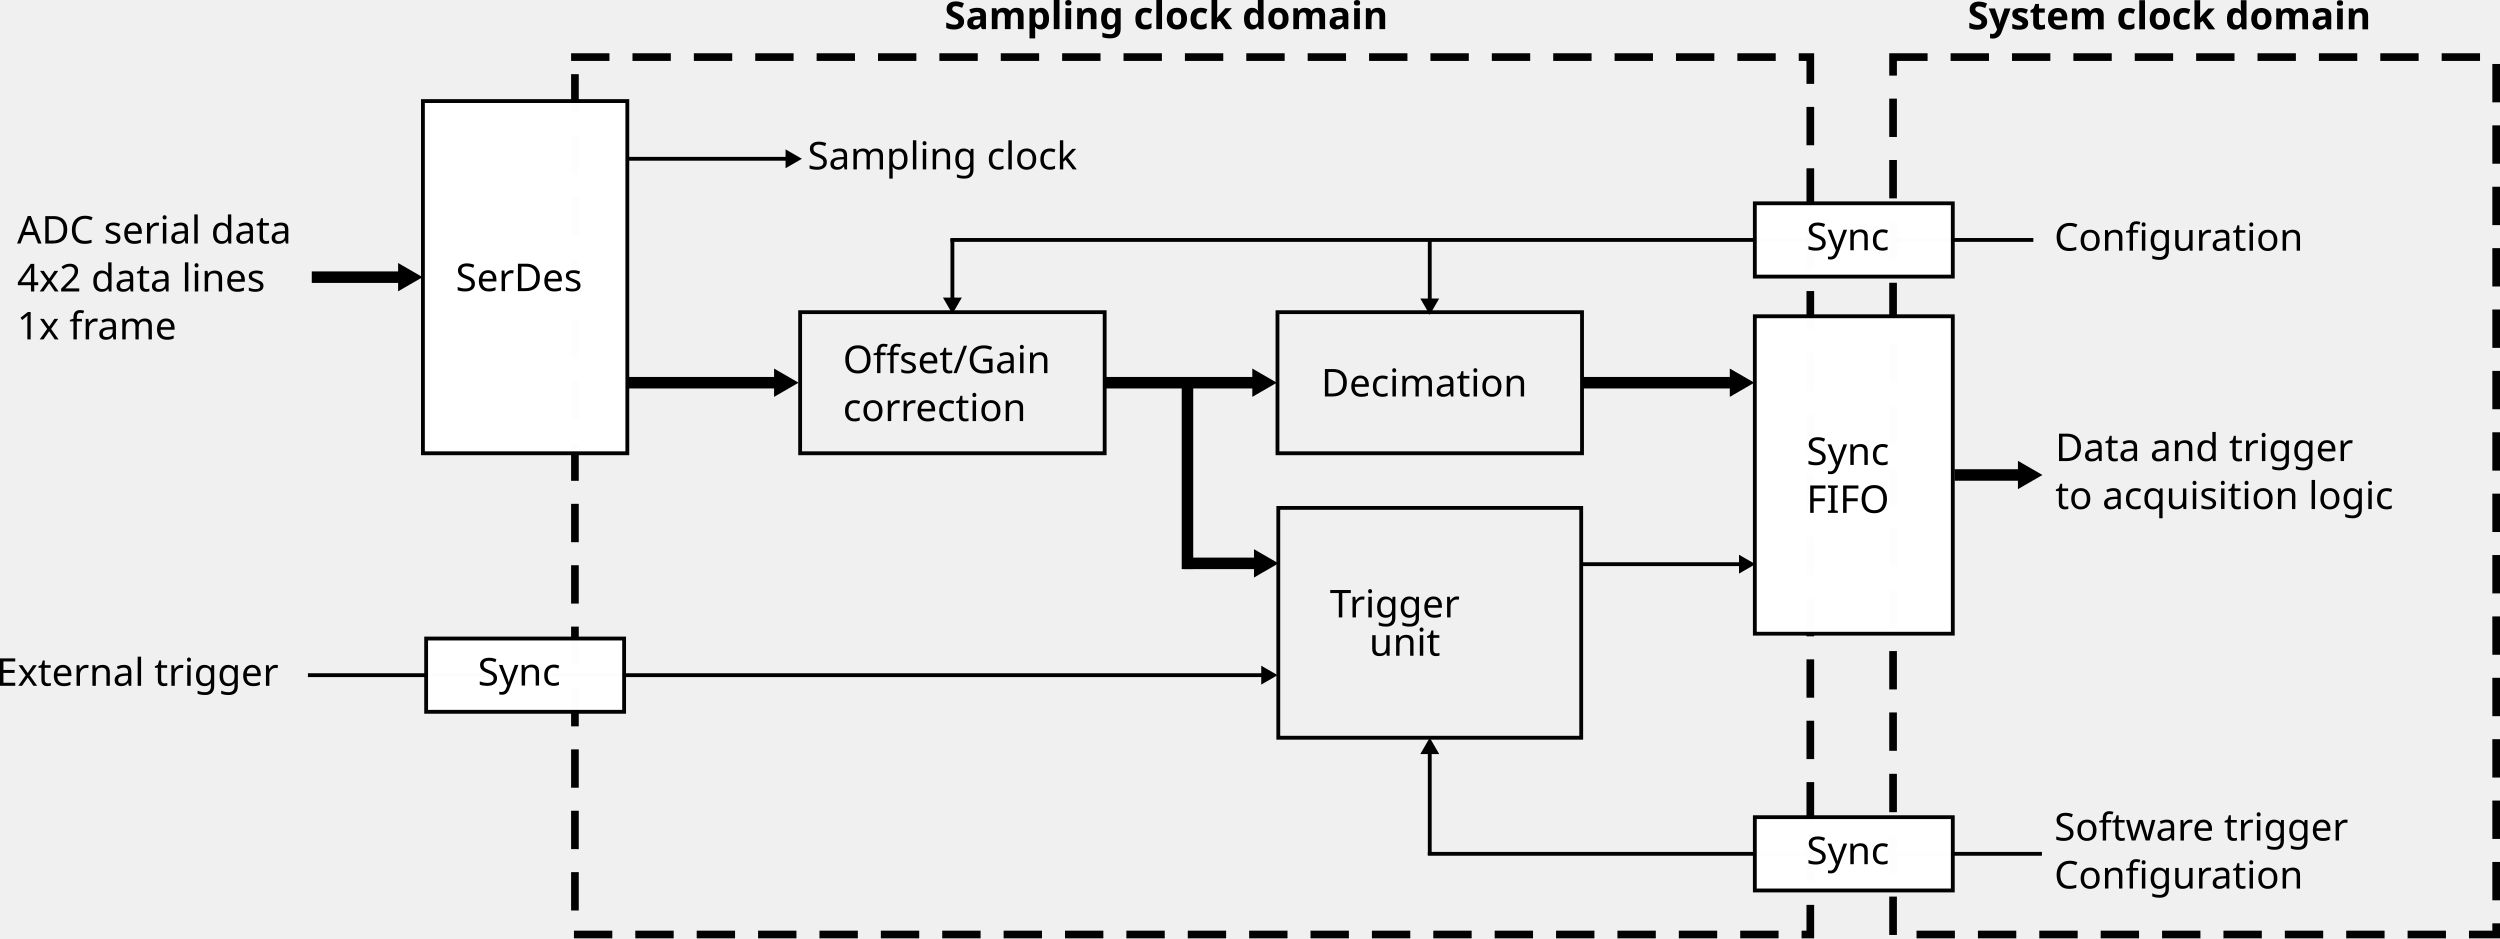
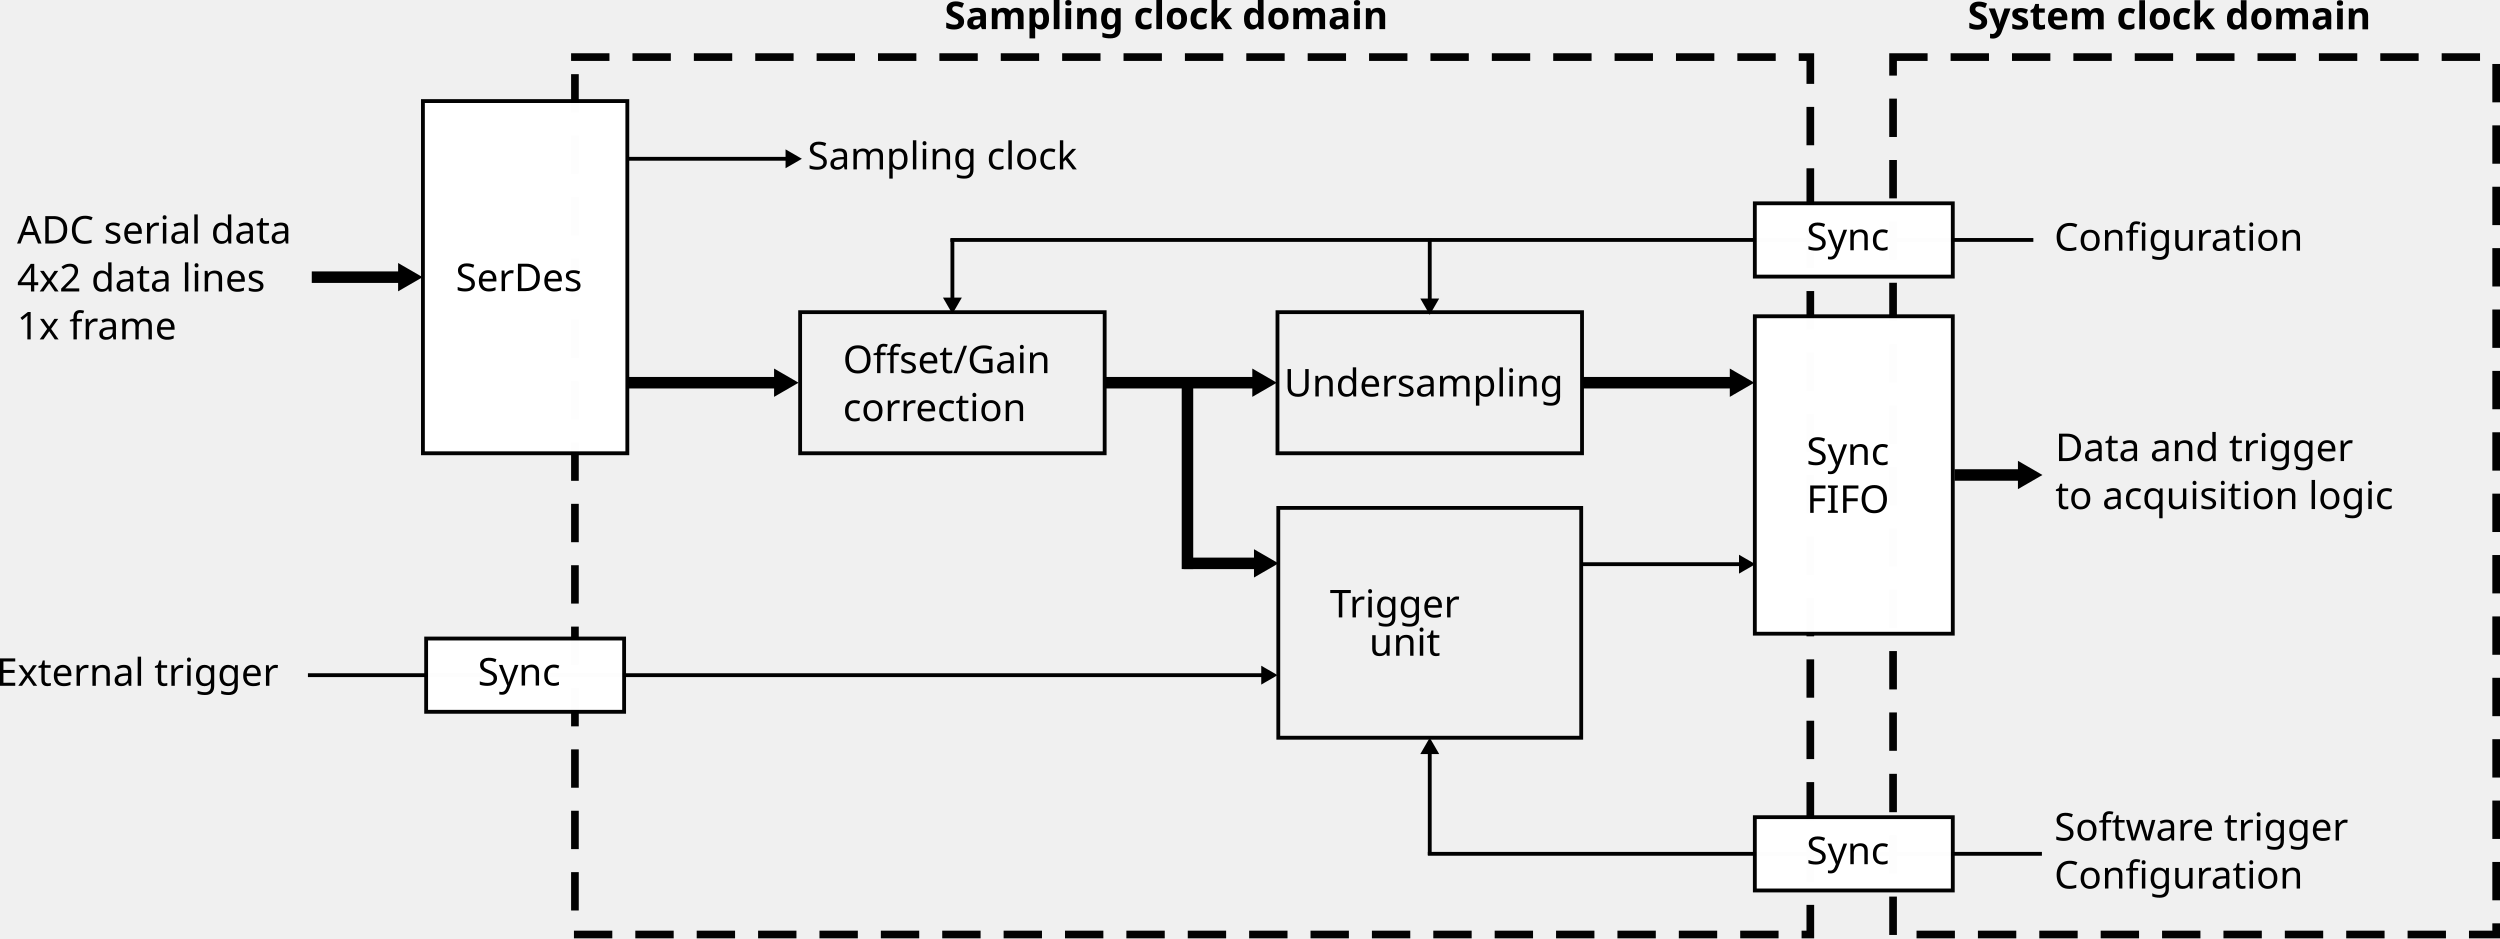
<svg xmlns="http://www.w3.org/2000/svg" width="651.652" height="244.588" id="svg3526" version="1.1">
  <defs id="defs3528">
    <marker orient="auto" refY="0" refX="0" id="TriangleOutM" style="overflow:visible">
      <path id="path3353" d="m 5.77,0 -8.65,5 0,-10 8.65,5 z" style="fill-rule:evenodd;stroke:#000000;stroke-width:1pt;marker-start:none" transform="scale(0.4,0.4)" />
    </marker>
    <marker orient="auto" refY="0" refX="0" id="TriangleOutS" style="overflow:visible">
      <path id="path3356" d="m 5.77,0 -8.65,5 0,-10 8.65,5 z" style="fill-rule:evenodd;stroke:#000000;stroke-width:1pt;marker-start:none" transform="scale(0.2,0.2)" />
    </marker>
  </defs>
  <g id="layer1" transform="translate(-22.61712,-71.01618)">
    <rect style="opacity:0.99;fill:none;stroke:#000000;stroke-width:2;stroke-linecap:square;stroke-linejoin:miter;stroke-miterlimit:4;stroke-opacity:1;stroke-dasharray:8, 8;stroke-dashoffset:0" id="rect5375" width="157.206" height="228.707" x="516.064" y="85.898" />
    <rect style="opacity:0.99;fill:none;stroke:#000000;stroke-width:2;stroke-linecap:square;stroke-linejoin:miter;stroke-miterlimit:4;stroke-opacity:1;stroke-dasharray:8, 8;stroke-dashoffset:0" id="rect5369" width="322.018" height="228.707" x="172.478" y="85.898" />
    <rect style="opacity:0.99;fill:#ffffff;fill-opacity:1;fill-rule:nonzero;stroke:#000000;stroke-width:1;stroke-linecap:round;stroke-linejoin:miter;stroke-miterlimit:4;stroke-opacity:1;stroke-dasharray:none;stroke-dashoffset:0" id="rect4067" width="53.279" height="91.802" x="132.857" y="97.362" />
    <text xml:space="preserve" style="font-size:10px;font-style:normal;font-variant:normal;font-weight:normal;font-stretch:normal;text-align:start;line-height:125%;writing-mode:lr-tb;text-anchor:start;fill:#000000;fill-opacity:1;stroke:none;font-family:Verdana;-inkscape-font-specification:Verdana" x="141.399" y="146.899" id="text4069">
      <tspan id="tspan4071" x="141.399" y="146.899">SerDes</tspan>
    </text>
    <rect style="opacity:0.99;fill:none;stroke:#000000;stroke-width:1;stroke-linecap:round;stroke-linejoin:miter;stroke-miterlimit:4;stroke-opacity:1;stroke-dasharray:none;stroke-dashoffset:0" id="rect4079" width="78.958" height="59.908" x="355.819" y="203.405" />
    <g id="g3173" transform="translate(-10.96126,24.26543)">
      <rect y="128.117" x="242.141" height="36.782" width="79.382" id="rect4073" style="opacity:0.99;fill:none;stroke:#000000;stroke-width:1;stroke-linecap:round;stroke-linejoin:miter;stroke-miterlimit:4;stroke-opacity:1;stroke-dasharray:none;stroke-dashoffset:0" />
      <text id="text4081" y="144.005" x="253.297" style="font-size:10px;font-style:normal;font-variant:normal;font-weight:normal;font-stretch:normal;text-align:start;line-height:125%;writing-mode:lr-tb;text-anchor:start;fill:#000000;fill-opacity:1;stroke:none;font-family:Verdana;-inkscape-font-specification:Verdana" xml:space="preserve">
        <tspan y="144.005" x="253.297" id="tspan4083">Offset/Gain</tspan>
        <tspan id="tspan4085" y="156.505" x="253.297">correction</tspan>
      </text>
    </g>
    <rect style="opacity:0.99;fill:#ffffff;fill-opacity:1;fill-rule:nonzero;stroke:#000000;stroke-width:1;stroke-linecap:round;stroke-linejoin:miter;stroke-miterlimit:4;stroke-opacity:1;stroke-dasharray:none;stroke-dashoffset:0" id="rect4077" width="51.603" height="82.744" x="480.032" y="153.454" />
    <text xml:space="preserve" style="font-size:10px;font-style:normal;font-variant:normal;font-weight:normal;font-stretch:normal;text-align:start;line-height:125%;writing-mode:lr-tb;text-anchor:start;fill:#000000;fill-opacity:1;stroke:none;font-family:Verdana;-inkscape-font-specification:Verdana" x="493.497" y="192.201" id="text4091">
      <tspan id="tspan4093" x="493.497" y="192.201">Sync</tspan>
      <tspan x="493.497" y="204.701" id="tspan4095">FIFO</tspan>
    </text>
    <text xml:space="preserve" style="font-size:20px;font-style:normal;font-weight:normal;fill:#000000;fill-opacity:1;stroke:none;font-family:Bitstream Vera Sans" x="302.857" y="275.219" id="text4097">
      <tspan id="tspan4099" x="302.857" y="275.219" />
    </text>
    <text xml:space="preserve" style="font-size:10px;font-style:normal;font-variant:normal;font-weight:normal;font-stretch:normal;text-align:center;line-height:100%;writing-mode:lr-tb;text-anchor:middle;fill:#000000;fill-opacity:1;stroke:none;font-family:Verdana;-inkscape-font-specification:Verdana" x="395.283" y="231.943" id="text4101">
      <tspan id="tspan4103" x="395.283" y="231.943">Trigger</tspan>
      <tspan x="395.283" y="241.943" id="tspan4513">unit</tspan>
    </text>
    <g id="g3179" transform="translate(-0.6824035,24.51799)">
-       <text id="text4087" y="149.839" x="367.681" style="font-size:10px;font-style:normal;font-variant:normal;font-weight:normal;font-stretch:normal;text-align:start;line-height:125%;writing-mode:lr-tb;text-anchor:start;fill:#000000;fill-opacity:1;stroke:none;font-family:Verdana;-inkscape-font-specification:Verdana" xml:space="preserve">
-         <tspan y="149.839" x="367.681" id="tspan4089">Decimation</tspan>
+       <text id="text4087" y="149.839" x="358.011" style="font-size:10px;font-style:normal;font-variant:normal;font-weight:normal;font-stretch:normal;text-align:start;line-height:125%;writing-mode:lr-tb;text-anchor:start;fill:#000000;fill-opacity:1;stroke:none;font-family:Verdana;-inkscape-font-specification:Verdana" xml:space="preserve">
+         <tspan y="149.839" x="358.011" id="tspan4089">Undersampling</tspan>
      </text>
      <rect y="127.864" x="356.289" height="36.782" width="79.382" id="rect4105" style="opacity:0.99;fill:none;stroke:#000000;stroke-width:1;stroke-linecap:round;stroke-linejoin:miter;stroke-miterlimit:4;stroke-opacity:1;stroke-dasharray:none;stroke-dashoffset:0" />
    </g>
    <path style="fill:none;stroke:#000000;stroke-width:3;stroke-linecap:butt;stroke-linejoin:miter;stroke-miterlimit:4;stroke-opacity:1;stroke-dasharray:none;marker-end:url(#TriangleOutS)" d="m 186.121,170.773 40.394,0" id="path3200" />
    <path style="fill:none;stroke:#000000;stroke-width:1px;stroke-linecap:butt;stroke-linejoin:miter;stroke-opacity:1;marker-end:url(#TriangleOutM)" d="m 186.373,112.406 42.426,0" id="path3202" />
    <text xml:space="preserve" style="font-size:10px;font-style:normal;font-variant:normal;font-weight:normal;font-stretch:normal;text-align:start;line-height:125%;writing-mode:lr-tb;text-anchor:start;fill:#000000;fill-opacity:1;stroke:none;font-family:Verdana;-inkscape-font-specification:Verdana" x="233.128" y="115.172" id="text4505">
      <tspan id="tspan4507" x="233.128" y="115.172">Sampling clock</tspan>
    </text>
    <path style="fill:none;stroke:#000000;stroke-width:3;stroke-linecap:butt;stroke-linejoin:miter;stroke-miterlimit:4;stroke-opacity:1;stroke-dasharray:none;marker-end:url(#TriangleOutS)" d="m 310.777,170.773 40.394,0" id="path4509" />
    <path style="fill:none;stroke:#000000;stroke-width:3;stroke-linecap:butt;stroke-linejoin:miter;stroke-miterlimit:4;stroke-opacity:1;stroke-dasharray:none;marker-end:url(#TriangleOutS)" d="m 435.242,170.773 40.394,0" id="path4511" />
    <path style="fill:none;stroke:#000000;stroke-width:1px;stroke-linecap:butt;stroke-linejoin:miter;stroke-opacity:1;marker-end:url(#TriangleOutM)" d="m 102.882,247.005 249.911,0" id="path4515" />
    <path style="fill:none;stroke:#000000;stroke-width:3;stroke-linecap:butt;stroke-linejoin:miter;stroke-miterlimit:4;stroke-opacity:1;stroke-dasharray:none;marker-end:url(#TriangleOutS)" d="m 331.135,217.862 20.475,0" id="path4517" />
    <path style="fill:none;stroke:#000000;stroke-width:1px;stroke-linecap:butt;stroke-linejoin:miter;stroke-opacity:1;marker-end:url(#TriangleOutM)" d="m 434.901,218.076 42.426,0" id="path4519" />
    <path style="fill:none;stroke:#000000;stroke-width:3;stroke-linecap:butt;stroke-linejoin:miter;stroke-miterlimit:4;stroke-opacity:1;stroke-dasharray:none;marker-end:none" d="m 332.143,171.485 0,47.868" id="path4521" />
    <path style="fill:none;stroke:#000000;stroke-width:3;stroke-linecap:butt;stroke-linejoin:miter;stroke-miterlimit:4;stroke-opacity:1;stroke-dasharray:none;marker-end:url(#TriangleOutS)" d="m 532.072,194.826 18.67,0" id="path5044" />
    <path style="fill:none;stroke:#000000;stroke-width:3;stroke-linecap:butt;stroke-linejoin:miter;stroke-miterlimit:4;stroke-opacity:1;stroke-dasharray:none;marker-end:url(#TriangleOutS)" d="m 103.882,143.263 24.635,0" id="path5046" />
    <text xml:space="preserve" style="font-size:10px;font-style:normal;font-variant:normal;font-weight:normal;font-stretch:normal;text-align:start;line-height:125%;writing-mode:lr-tb;text-anchor:start;fill:#000000;fill-opacity:1;stroke:none;font-family:Verdana;-inkscape-font-specification:Verdana" x="27.064" y="134.487" id="text5048">
      <tspan id="tspan5050" x="27.064" y="134.487">ADC serial data</tspan>
      <tspan x="27.064" y="146.987" id="tspan5078">4x2 data lines</tspan>
      <tspan x="27.064" y="159.487" id="tspan5080">1x frame</tspan>
    </text>
    <text xml:space="preserve" style="font-size:10px;font-style:normal;font-variant:normal;font-weight:normal;font-stretch:normal;text-align:start;line-height:125%;writing-mode:lr-tb;text-anchor:start;fill:#000000;fill-opacity:1;stroke:none;font-family:Verdana;-inkscape-font-specification:Verdana" x="21.636" y="249.771" id="text5052">
      <tspan id="tspan5054" x="21.636" y="249.771">External trigger</tspan>
    </text>
    <text xml:space="preserve" style="font-size:10px;font-style:normal;font-variant:normal;font-weight:normal;font-stretch:normal;text-align:start;line-height:125%;writing-mode:lr-tb;text-anchor:start;fill:#000000;fill-opacity:1;stroke:none;font-family:Verdana;-inkscape-font-specification:Verdana" x="558.35" y="191.203" id="text5056">
      <tspan x="558.35" y="191.203" id="tspan3215">Data and trigger</tspan>
      <tspan x="558.35" y="203.703" id="tspan5320">to acquisition logic</tspan>
    </text>
    <path style="fill:none;stroke:#000000;stroke-width:1px;stroke-linecap:butt;stroke-linejoin:miter;stroke-opacity:1;marker-end:none" d="m 270.366,133.561 282.265,0" id="path3222" />
    <path style="fill:none;stroke:#000000;stroke-width:1px;stroke-linecap:butt;stroke-linejoin:miter;stroke-opacity:1;marker-end:url(#TriangleOutM)" d="m 270.871,133.223 0,16.784" id="path4787" />
    <path style="fill:none;stroke:#000000;stroke-width:1px;stroke-linecap:butt;stroke-linejoin:miter;stroke-opacity:1;marker-end:url(#TriangleOutM)" d="m 395.297,133.211 0,17.034" id="path4789" />
    <path id="path5393" d="m 395.297,293.871 0,-27.724" style="fill:none;stroke:#000000;stroke-width:1px;stroke-linecap:butt;stroke-linejoin:miter;stroke-opacity:1;marker-end:url(#TriangleOutM)" />
    <path style="fill:none;stroke:#000000;stroke-width:1px;stroke-linecap:butt;stroke-linejoin:miter;stroke-opacity:1;marker-end:none" d="m 394.8,293.573 160.061,0" id="path4793" />
    <text xml:space="preserve" style="font-size:10px;font-style:normal;font-variant:normal;font-weight:normal;font-stretch:normal;text-align:start;line-height:125%;writing-mode:lr-tb;text-anchor:start;fill:#000000;fill-opacity:1;stroke:none;font-family:Verdana;-inkscape-font-specification:Verdana" x="558.091" y="136.351" id="text5322">
      <tspan id="tspan5324" x="558.091" y="136.351">Configuration</tspan>
    </text>
    <text xml:space="preserve" style="font-size:10px;font-style:normal;font-variant:normal;font-weight:normal;font-stretch:normal;text-align:start;line-height:125%;writing-mode:lr-tb;text-anchor:start;fill:#000000;fill-opacity:1;stroke:none;font-family:Verdana;-inkscape-font-specification:Verdana" x="558.091" y="290.114" id="text5326">
      <tspan id="tspan5328" x="558.091" y="290.114">Software trigger</tspan>
      <tspan x="558.091" y="302.614" id="tspan5330">Configuration</tspan>
    </text>
    <g id="g5356" transform="translate(-9.646973,46.3991)">
      <rect y="77.609" x="489.679" height="19.105" width="51.603" id="rect5334" style="opacity:0.99;fill:#ffffff;fill-opacity:1;fill-rule:nonzero;stroke:#000000;stroke-width:1;stroke-linecap:round;stroke-linejoin:miter;stroke-miterlimit:4;stroke-opacity:1;stroke-dasharray:none;stroke-dashoffset:0" />
      <text id="text5336" y="89.857" x="503.144" style="font-size:10px;font-style:normal;font-variant:normal;font-weight:normal;font-stretch:normal;text-align:start;line-height:125%;writing-mode:lr-tb;text-anchor:start;fill:#000000;fill-opacity:1;stroke:none;font-family:Verdana;-inkscape-font-specification:Verdana" xml:space="preserve">
        <tspan id="tspan5340" y="89.857" x="503.144">Sync</tspan>
      </text>
    </g>
    <g id="g5361" transform="translate(-9.646973,206.4121)">
      <rect y="77.609" x="489.679" height="19.105" width="51.603" id="rect5363" style="opacity:0.99;fill:#ffffff;fill-opacity:1;fill-rule:nonzero;stroke:#000000;stroke-width:1;stroke-linecap:round;stroke-linejoin:miter;stroke-miterlimit:4;stroke-opacity:1;stroke-dasharray:none;stroke-dashoffset:0" />
      <text id="text5365" y="89.857" x="503.144" style="font-size:10px;font-style:normal;font-variant:normal;font-weight:normal;font-stretch:normal;text-align:start;line-height:125%;writing-mode:lr-tb;text-anchor:start;fill:#000000;fill-opacity:1;stroke:none;font-family:Verdana;-inkscape-font-specification:Verdana" xml:space="preserve">
        <tspan id="tspan5367" y="89.857" x="503.144">Sync</tspan>
      </text>
    </g>
    <g id="g5377" transform="translate(-355.9841,159.8436)">
      <rect y="77.609" x="489.679" height="19.105" width="51.603" id="rect5379" style="opacity:0.99;fill:#ffffff;fill-opacity:1;fill-rule:nonzero;stroke:#000000;stroke-width:1;stroke-linecap:round;stroke-linejoin:miter;stroke-miterlimit:4;stroke-opacity:1;stroke-dasharray:none;stroke-dashoffset:0" />
      <text id="text5381" y="89.857" x="503.144" style="font-size:10px;font-style:normal;font-variant:normal;font-weight:normal;font-stretch:normal;text-align:start;line-height:125%;writing-mode:lr-tb;text-anchor:start;fill:#000000;fill-opacity:1;stroke:none;font-family:Verdana;-inkscape-font-specification:Verdana" xml:space="preserve">
        <tspan id="tspan5383" y="89.857" x="503.144">Sync</tspan>
      </text>
    </g>
    <text xml:space="preserve" style="font-size:10px;font-style:normal;font-variant:normal;font-weight:bold;font-stretch:normal;text-align:start;line-height:125%;writing-mode:lr-tb;text-anchor:start;fill:#000000;fill-opacity:1;stroke:none;font-family:Verdana;-inkscape-font-specification:Verdana Bold" x="268.811" y="78.614" id="text5385">
      <tspan id="tspan5387" x="268.811" y="78.614">Sampling clock domain</tspan>
    </text>
    <text xml:space="preserve" style="font-size:10px;font-style:normal;font-variant:normal;font-weight:bold;font-stretch:normal;text-align:start;line-height:125%;writing-mode:lr-tb;text-anchor:start;fill:#000000;fill-opacity:1;stroke:none;font-family:Verdana;-inkscape-font-specification:Verdana Bold" x="535.489" y="78.668" id="text5389">
      <tspan id="tspan5391" x="535.489" y="78.668">System clock domain</tspan>
    </text>
  </g>
</svg>
